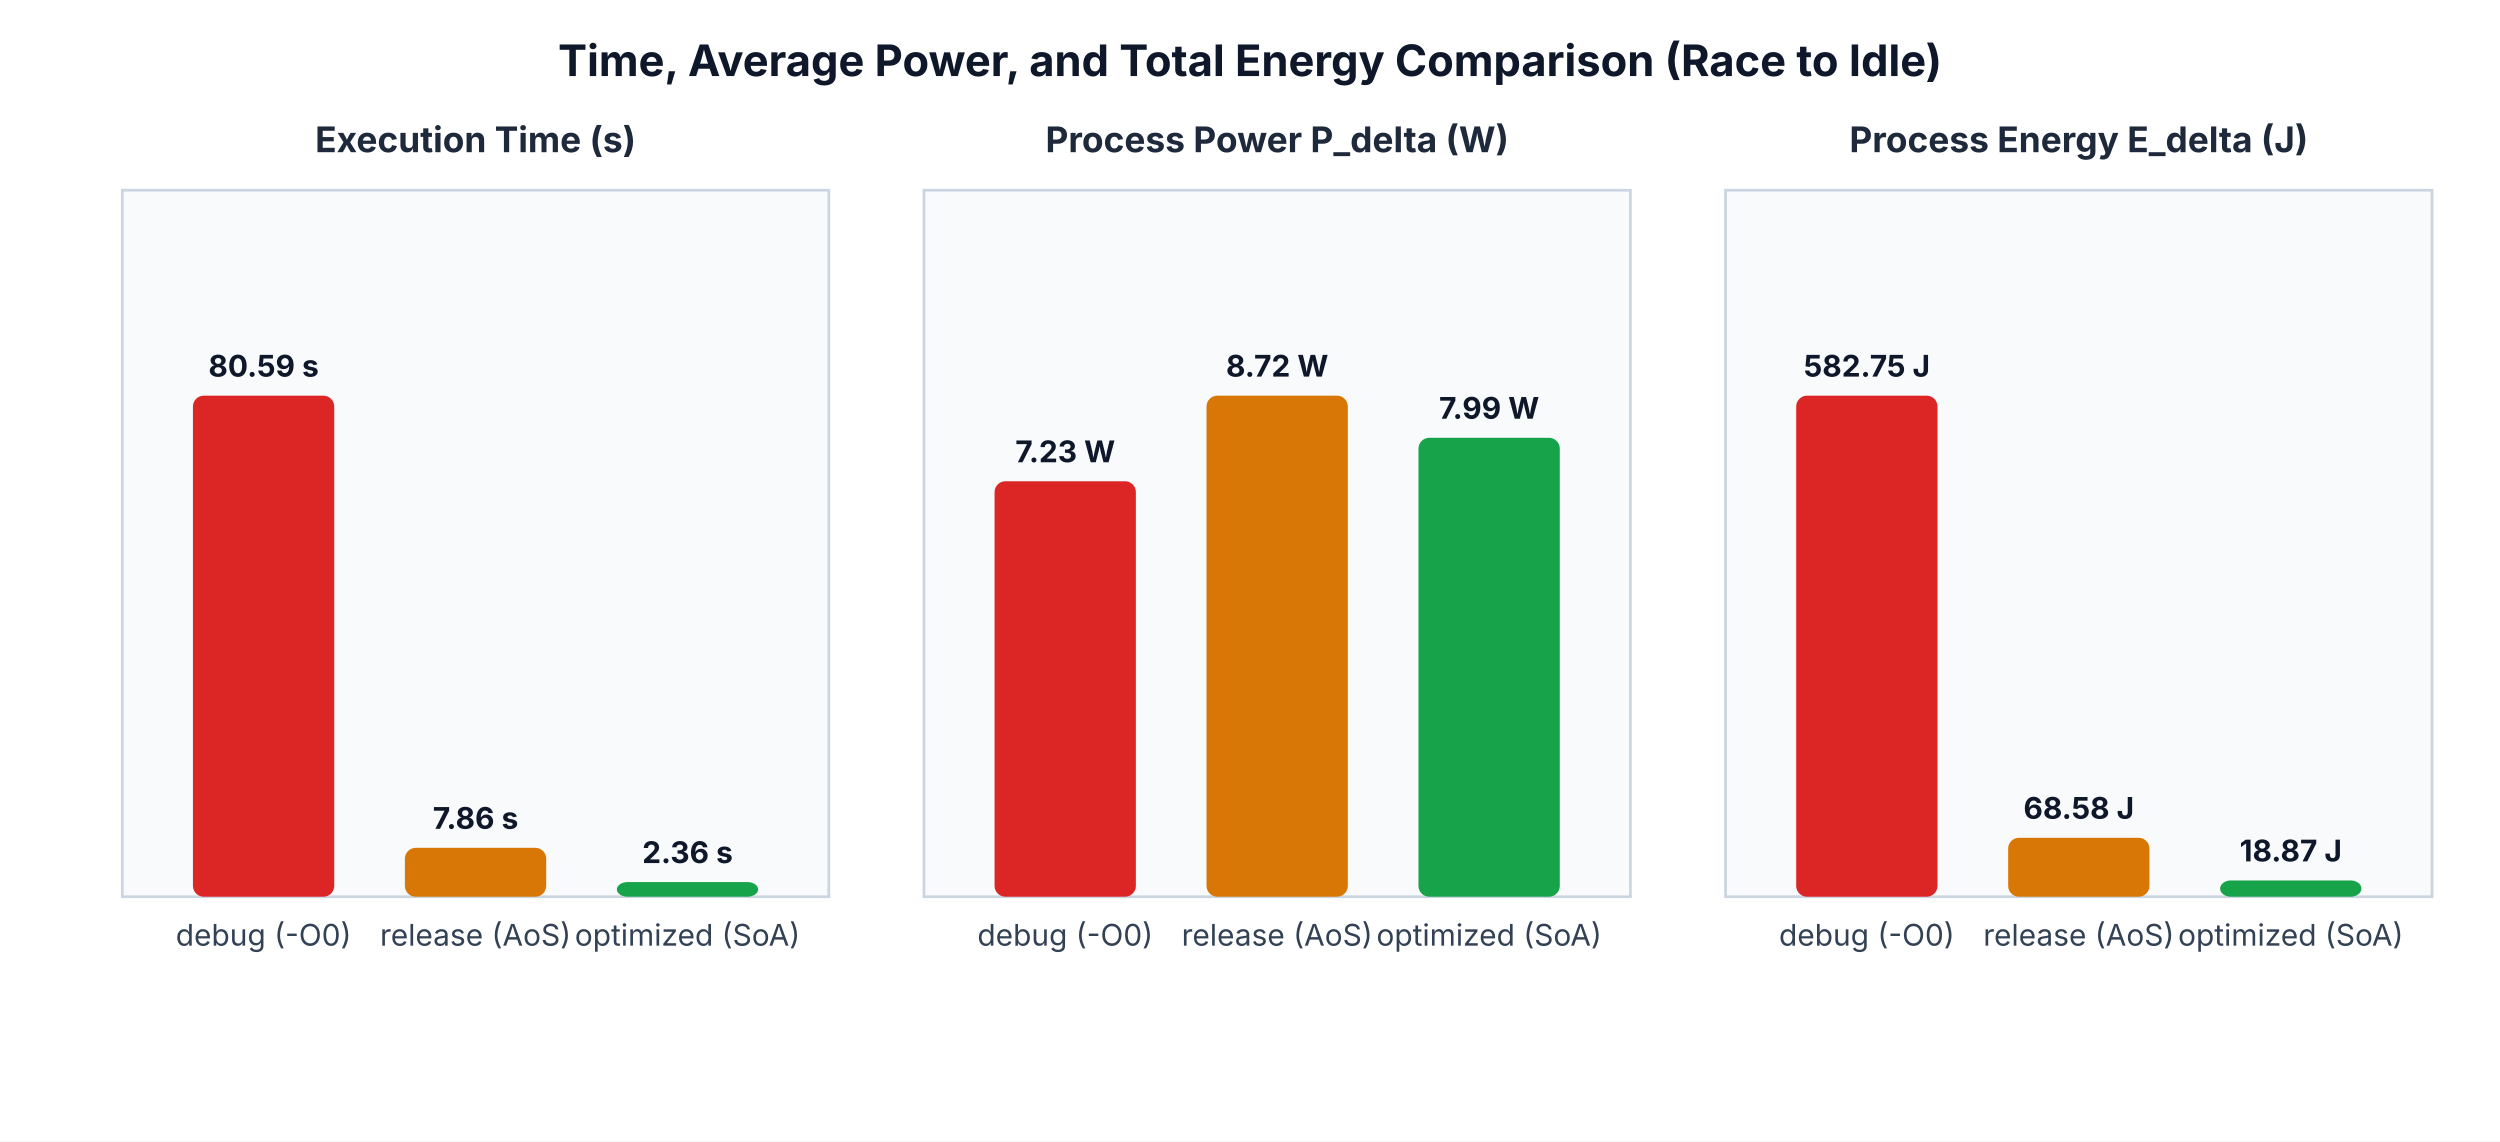
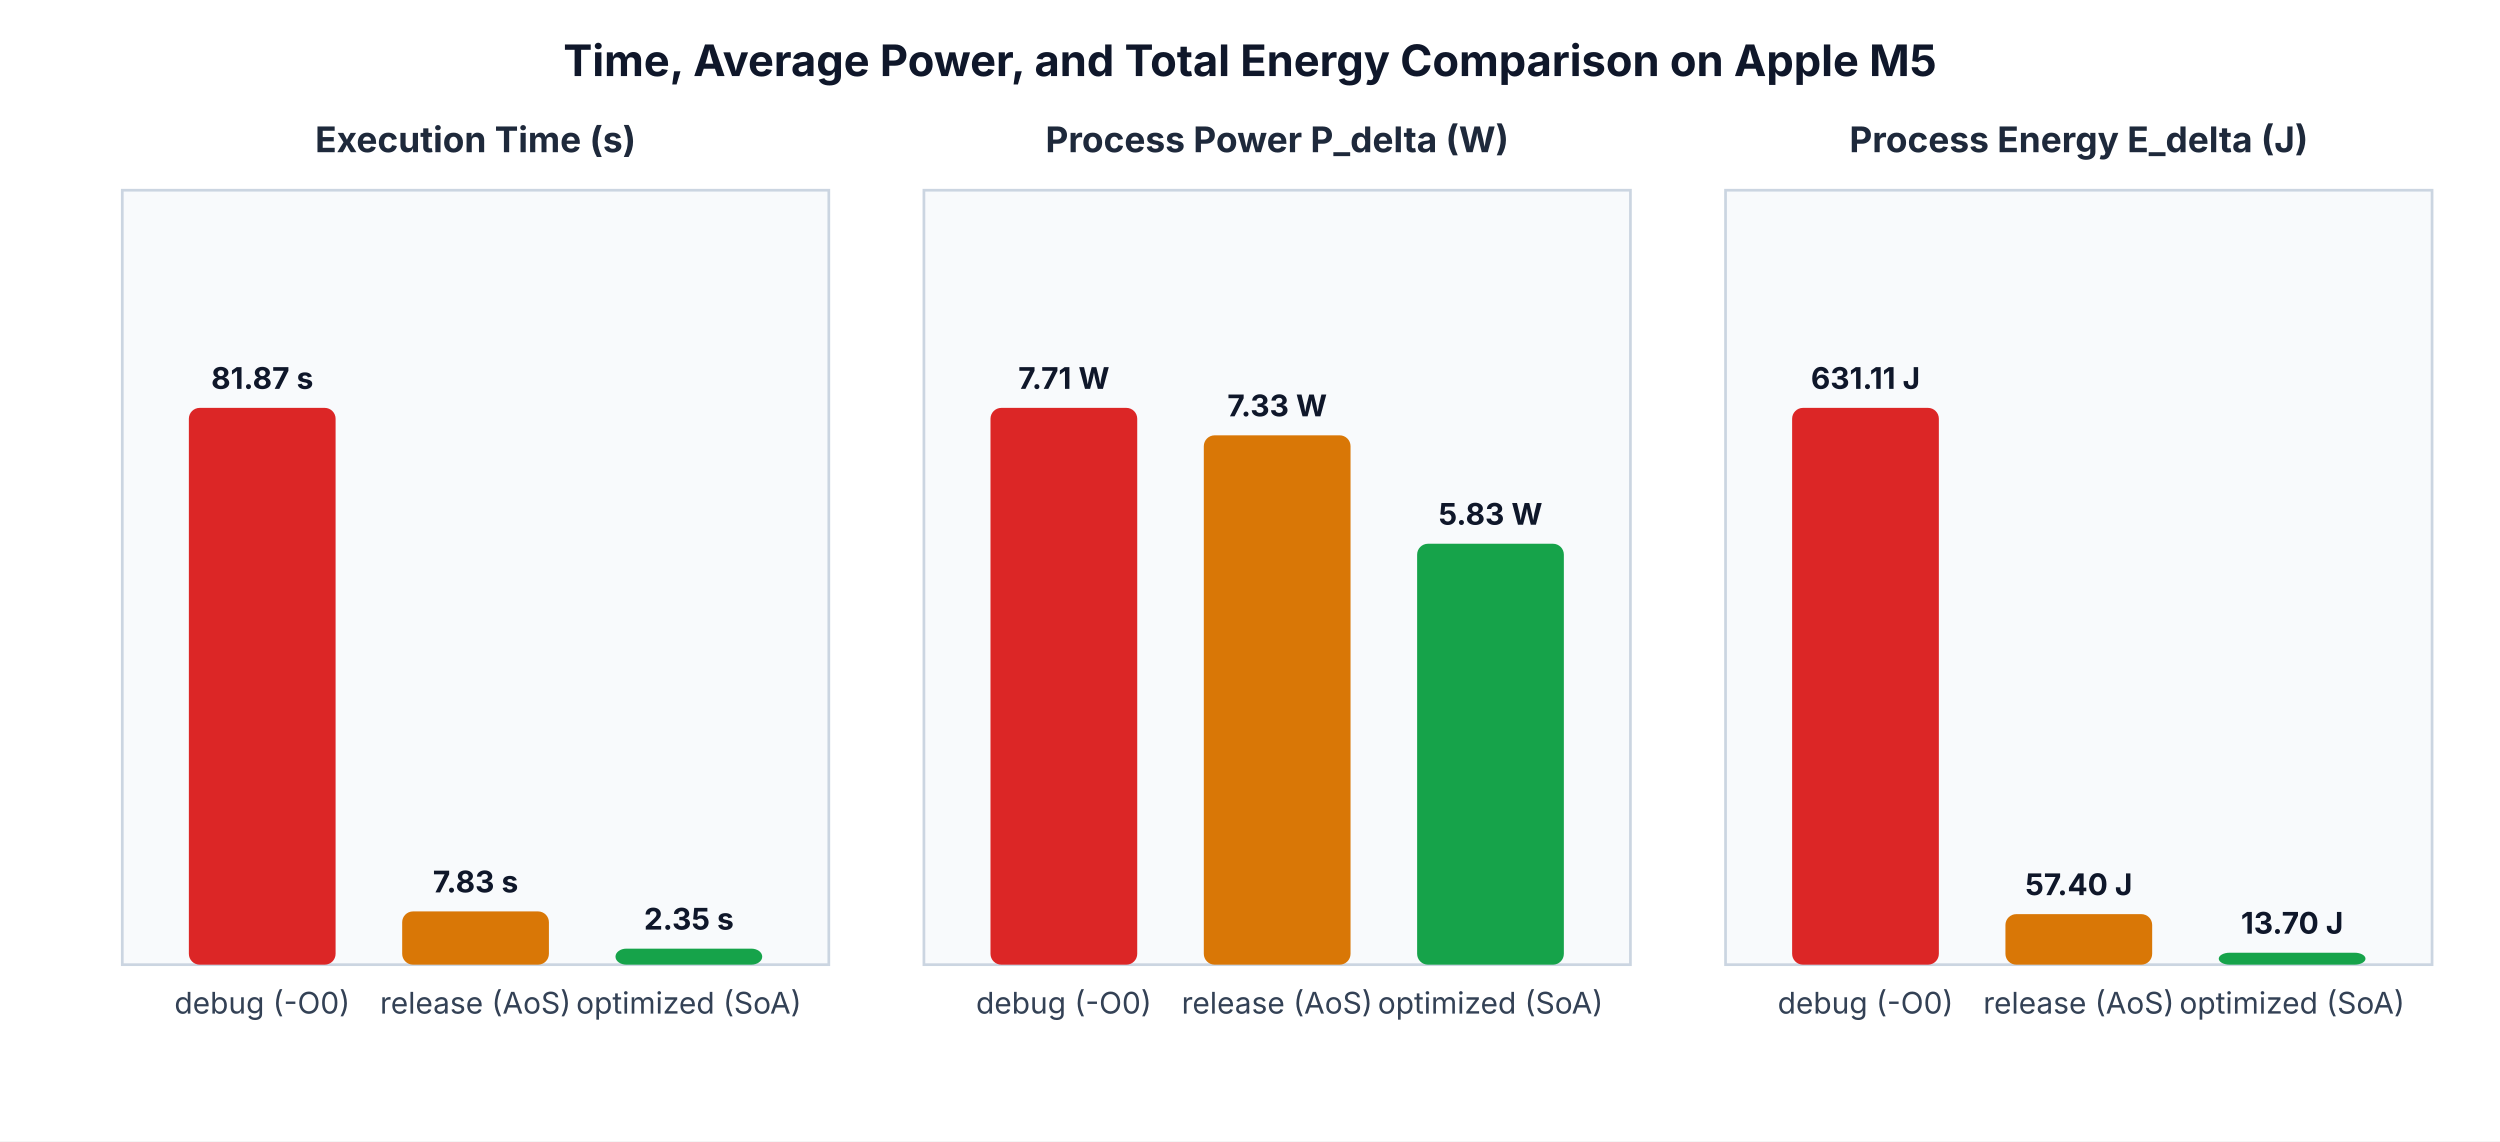
<svg xmlns="http://www.w3.org/2000/svg" viewBox="0 0 920 420" width="920" height="420" font-family="system-ui, -apple-system, sans-serif">
  <rect width="920" height="420" fill="#ffffff" />
-   <text x="460.0" y="28" text-anchor="middle" font-size="16" font-weight="700" fill="#0f172a">Time, Average Power, and Total Energy Comparison (Race to Idle)</text>
+   <text x="460.0" y="28" text-anchor="middle" font-size="16" font-weight="700" fill="#0f172a">Time, Average Power, and Total Energy Comparison on Apple M5</text>
  <text x="175.0" y="56" text-anchor="middle" font-size="13" font-weight="700" fill="#1e293b">Execution Time (s)</text>
-   <rect x="45" y="70" width="260" height="260" fill="#f8fafc" stroke="#cbd5e1" stroke-width="1" />
-   <rect x="71.0" y="145.6" width="52" height="184.4" rx="4" fill="#dc2626" />
-   <text x="97.0" y="138.6" text-anchor="middle" font-size="11" font-weight="700" fill="#0f172a">80.59 s</text>
-   <text x="97.0" y="348" text-anchor="middle" font-size="11" fill="#334155">debug (-O0)</text>
-   <rect x="149.0" y="312.0" width="52" height="18.0" rx="4" fill="#d97706" />
-   <text x="175.0" y="305.0" text-anchor="middle" font-size="11" font-weight="700" fill="#0f172a">7.86 s</text>
-   <text x="175.0" y="348" text-anchor="middle" font-size="11" fill="#334155">release (AoS)</text>
-   <rect x="227.0" y="324.6" width="52" height="5.4" rx="4" fill="#16a34a" />
-   <text x="253.0" y="317.6" text-anchor="middle" font-size="11" font-weight="700" fill="#0f172a">2.36 s</text>
-   <text x="253.0" y="348" text-anchor="middle" font-size="11" fill="#334155">optimized (SoA)</text>
+   <rect x="45" y="70" width="260" height="285" fill="#f8fafc" stroke="#cbd5e1" stroke-width="1" />
+   <rect x="69.5" y="150.1" width="54" height="204.9" rx="4" fill="#dc2626" />
+   <text x="96.5" y="143.1" text-anchor="middle" font-size="11" font-weight="700" fill="#0f172a">81.87 s</text>
+   <text x="96.5" y="373" text-anchor="middle" font-size="11" fill="#334155">debug (-O0)</text>
+   <rect x="148.0" y="335.4" width="54" height="19.6" rx="4" fill="#d97706" />
+   <text x="175.0" y="328.4" text-anchor="middle" font-size="11" font-weight="700" fill="#0f172a">7.83 s</text>
+   <text x="175.0" y="373" text-anchor="middle" font-size="11" fill="#334155">release (AoS)</text>
+   <rect x="226.5" y="349.1" width="54" height="5.9" rx="4" fill="#16a34a" />
+   <text x="253.5" y="342.1" text-anchor="middle" font-size="11" font-weight="700" fill="#0f172a">2.35 s</text>
+   <text x="253.5" y="373" text-anchor="middle" font-size="11" fill="#334155">optimized (SoA)</text>
  <text x="470.0" y="56" text-anchor="middle" font-size="13" font-weight="700" fill="#1e293b">Process Power P_delta (W)</text>
-   <rect x="340" y="70" width="260" height="260" fill="#f8fafc" stroke="#cbd5e1" stroke-width="1" />
-   <rect x="366.0" y="177.1" width="52" height="152.9" rx="4" fill="#dc2626" />
-   <text x="392.0" y="170.1" text-anchor="middle" font-size="11" font-weight="700" fill="#0f172a">7.23 W</text>
-   <text x="392.0" y="348" text-anchor="middle" font-size="11" fill="#334155">debug (-O0)</text>
-   <rect x="444.0" y="145.6" width="52" height="184.4" rx="4" fill="#d97706" />
-   <text x="470.0" y="138.6" text-anchor="middle" font-size="11" font-weight="700" fill="#0f172a">8.72 W</text>
-   <text x="470.0" y="348" text-anchor="middle" font-size="11" fill="#334155">release (AoS)</text>
-   <rect x="522.0" y="161.1" width="52" height="168.9" rx="4" fill="#16a34a" />
-   <text x="548.0" y="154.1" text-anchor="middle" font-size="11" font-weight="700" fill="#0f172a">7.99 W</text>
-   <text x="548.0" y="348" text-anchor="middle" font-size="11" fill="#334155">optimized (SoA)</text>
+   <rect x="340" y="70" width="260" height="285" fill="#f8fafc" stroke="#cbd5e1" stroke-width="1" />
+   <rect x="364.5" y="150.1" width="54" height="204.9" rx="4" fill="#dc2626" />
+   <text x="391.5" y="143.1" text-anchor="middle" font-size="11" font-weight="700" fill="#0f172a">7.71 W</text>
+   <text x="391.5" y="373" text-anchor="middle" font-size="11" fill="#334155">debug (-O0)</text>
+   <rect x="443.0" y="160.2" width="54" height="194.8" rx="4" fill="#d97706" />
+   <text x="470.0" y="153.2" text-anchor="middle" font-size="11" font-weight="700" fill="#0f172a">7.33 W</text>
+   <text x="470.0" y="373" text-anchor="middle" font-size="11" fill="#334155">release (AoS)</text>
+   <rect x="521.5" y="200.1" width="54" height="154.9" rx="4" fill="#16a34a" />
+   <text x="548.5" y="193.1" text-anchor="middle" font-size="11" font-weight="700" fill="#0f172a">5.83 W</text>
+   <text x="548.5" y="373" text-anchor="middle" font-size="11" fill="#334155">optimized (SoA)</text>
  <text x="765.0" y="56" text-anchor="middle" font-size="13" font-weight="700" fill="#1e293b">Process Energy E_delta (J)</text>
-   <rect x="635" y="70" width="260" height="260" fill="#f8fafc" stroke="#cbd5e1" stroke-width="1" />
-   <rect x="661.0" y="145.6" width="52" height="184.4" rx="4" fill="#dc2626" />
-   <text x="687.0" y="138.6" text-anchor="middle" font-size="11" font-weight="700" fill="#0f172a">582.75 J</text>
-   <text x="687.0" y="348" text-anchor="middle" font-size="11" fill="#334155">debug (-O0)</text>
-   <rect x="739.0" y="308.3" width="52" height="21.7" rx="4" fill="#d97706" />
-   <text x="765.0" y="301.3" text-anchor="middle" font-size="11" font-weight="700" fill="#0f172a">68.58 J</text>
-   <text x="765.0" y="348" text-anchor="middle" font-size="11" fill="#334155">release (AoS)</text>
-   <rect x="817.0" y="324.0" width="52" height="6.0" rx="4" fill="#16a34a" />
-   <text x="843.0" y="317.0" text-anchor="middle" font-size="11" font-weight="700" fill="#0f172a">18.87 J</text>
-   <text x="843.0" y="348" text-anchor="middle" font-size="11" fill="#334155">optimized (SoA)</text>
+   <rect x="635" y="70" width="260" height="285" fill="#f8fafc" stroke="#cbd5e1" stroke-width="1" />
+   <rect x="659.5" y="150.1" width="54" height="204.9" rx="4" fill="#dc2626" />
+   <text x="686.5" y="143.1" text-anchor="middle" font-size="11" font-weight="700" fill="#0f172a">631.11 J</text>
+   <text x="686.5" y="373" text-anchor="middle" font-size="11" fill="#334155">debug (-O0)</text>
+   <rect x="738.0" y="336.4" width="54" height="18.6" rx="4" fill="#d97706" />
+   <text x="765.0" y="329.4" text-anchor="middle" font-size="11" font-weight="700" fill="#0f172a">57.40 J</text>
+   <text x="765.0" y="373" text-anchor="middle" font-size="11" fill="#334155">release (AoS)</text>
+   <rect x="816.5" y="350.6" width="54" height="4.4" rx="4" fill="#16a34a" />
+   <text x="843.5" y="343.6" text-anchor="middle" font-size="11" font-weight="700" fill="#0f172a">13.70 J</text>
+   <text x="843.5" y="373" text-anchor="middle" font-size="11" fill="#334155">optimized (SoA)</text>
</svg>
